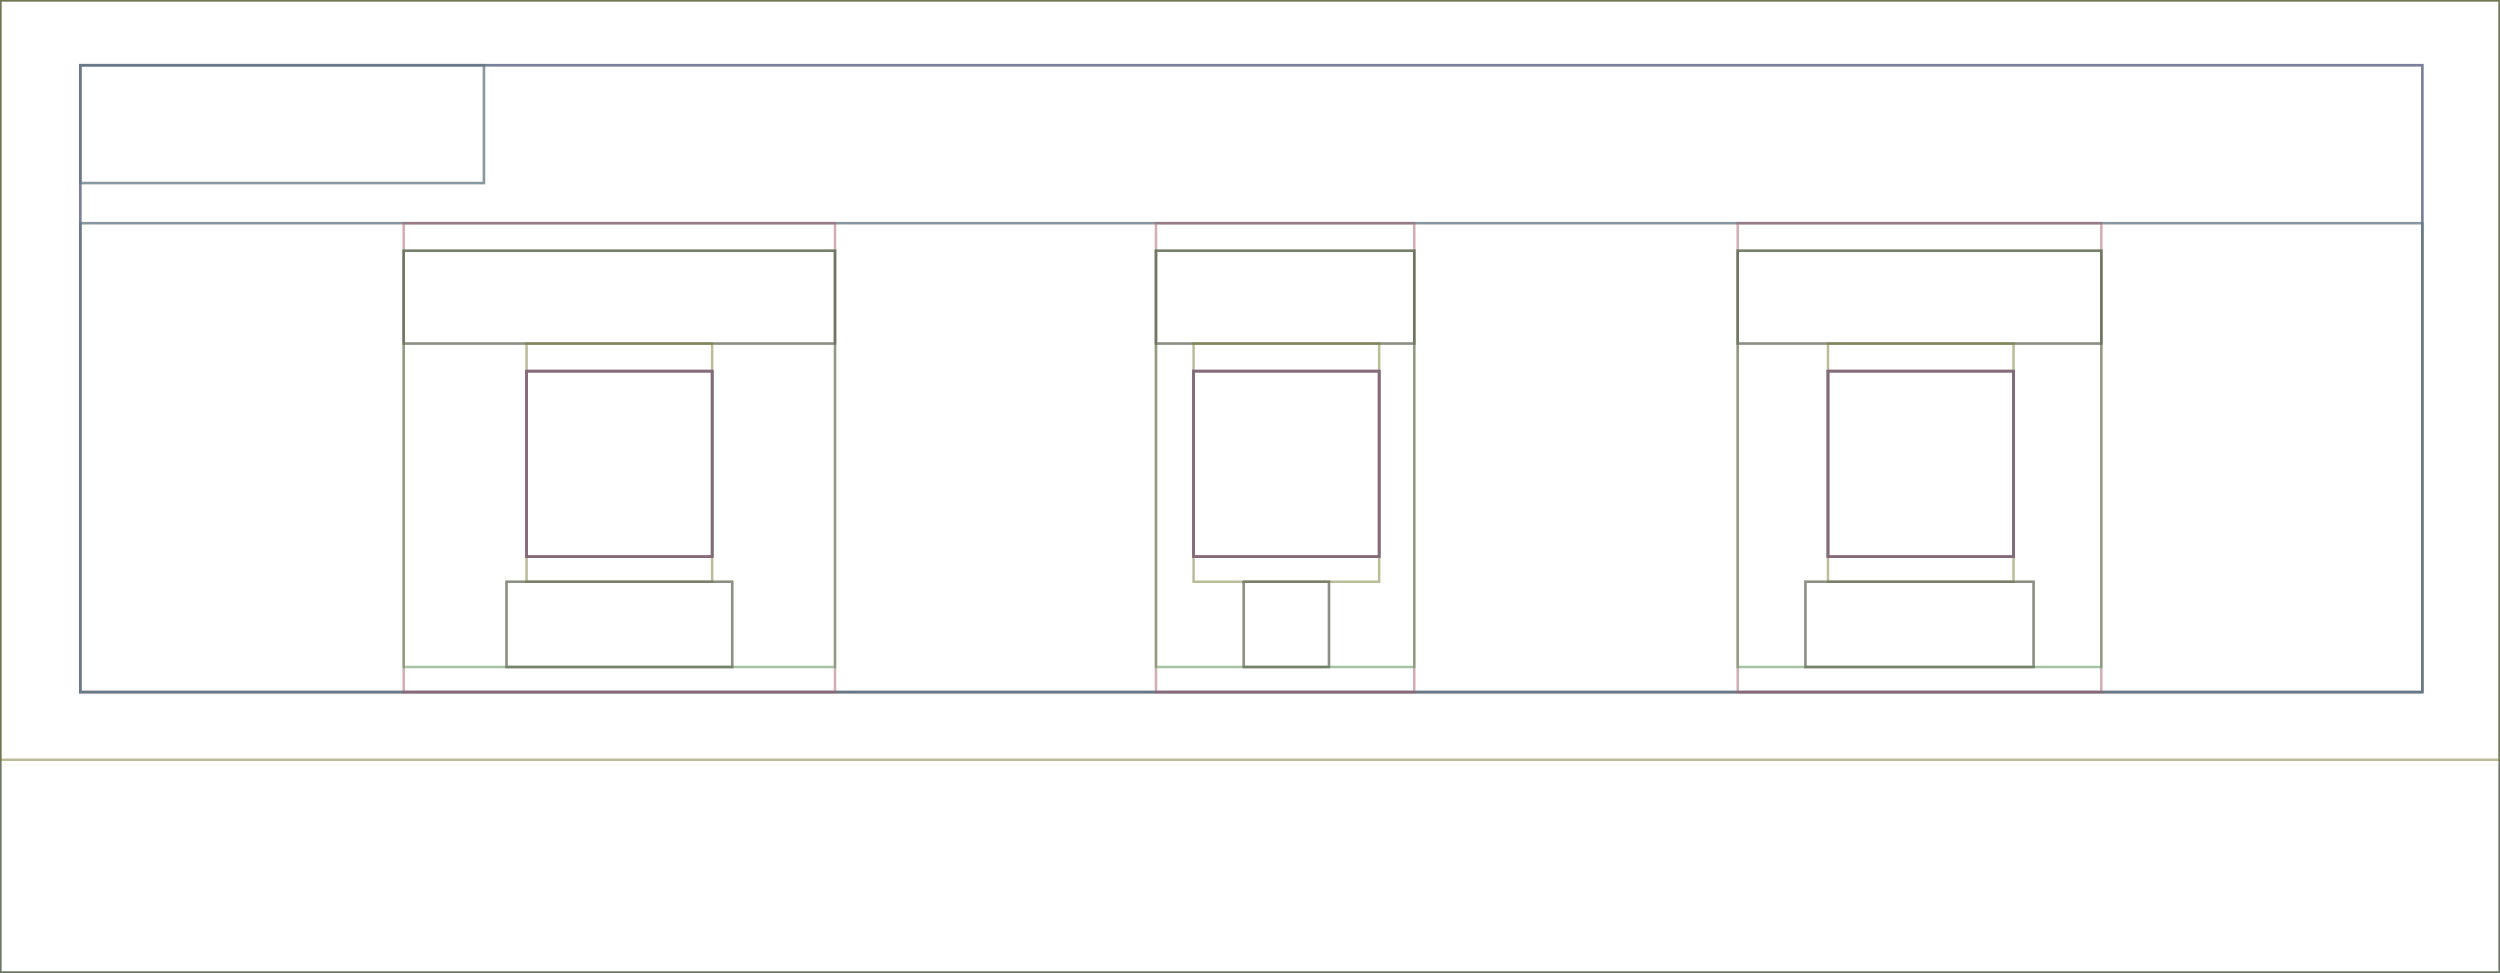
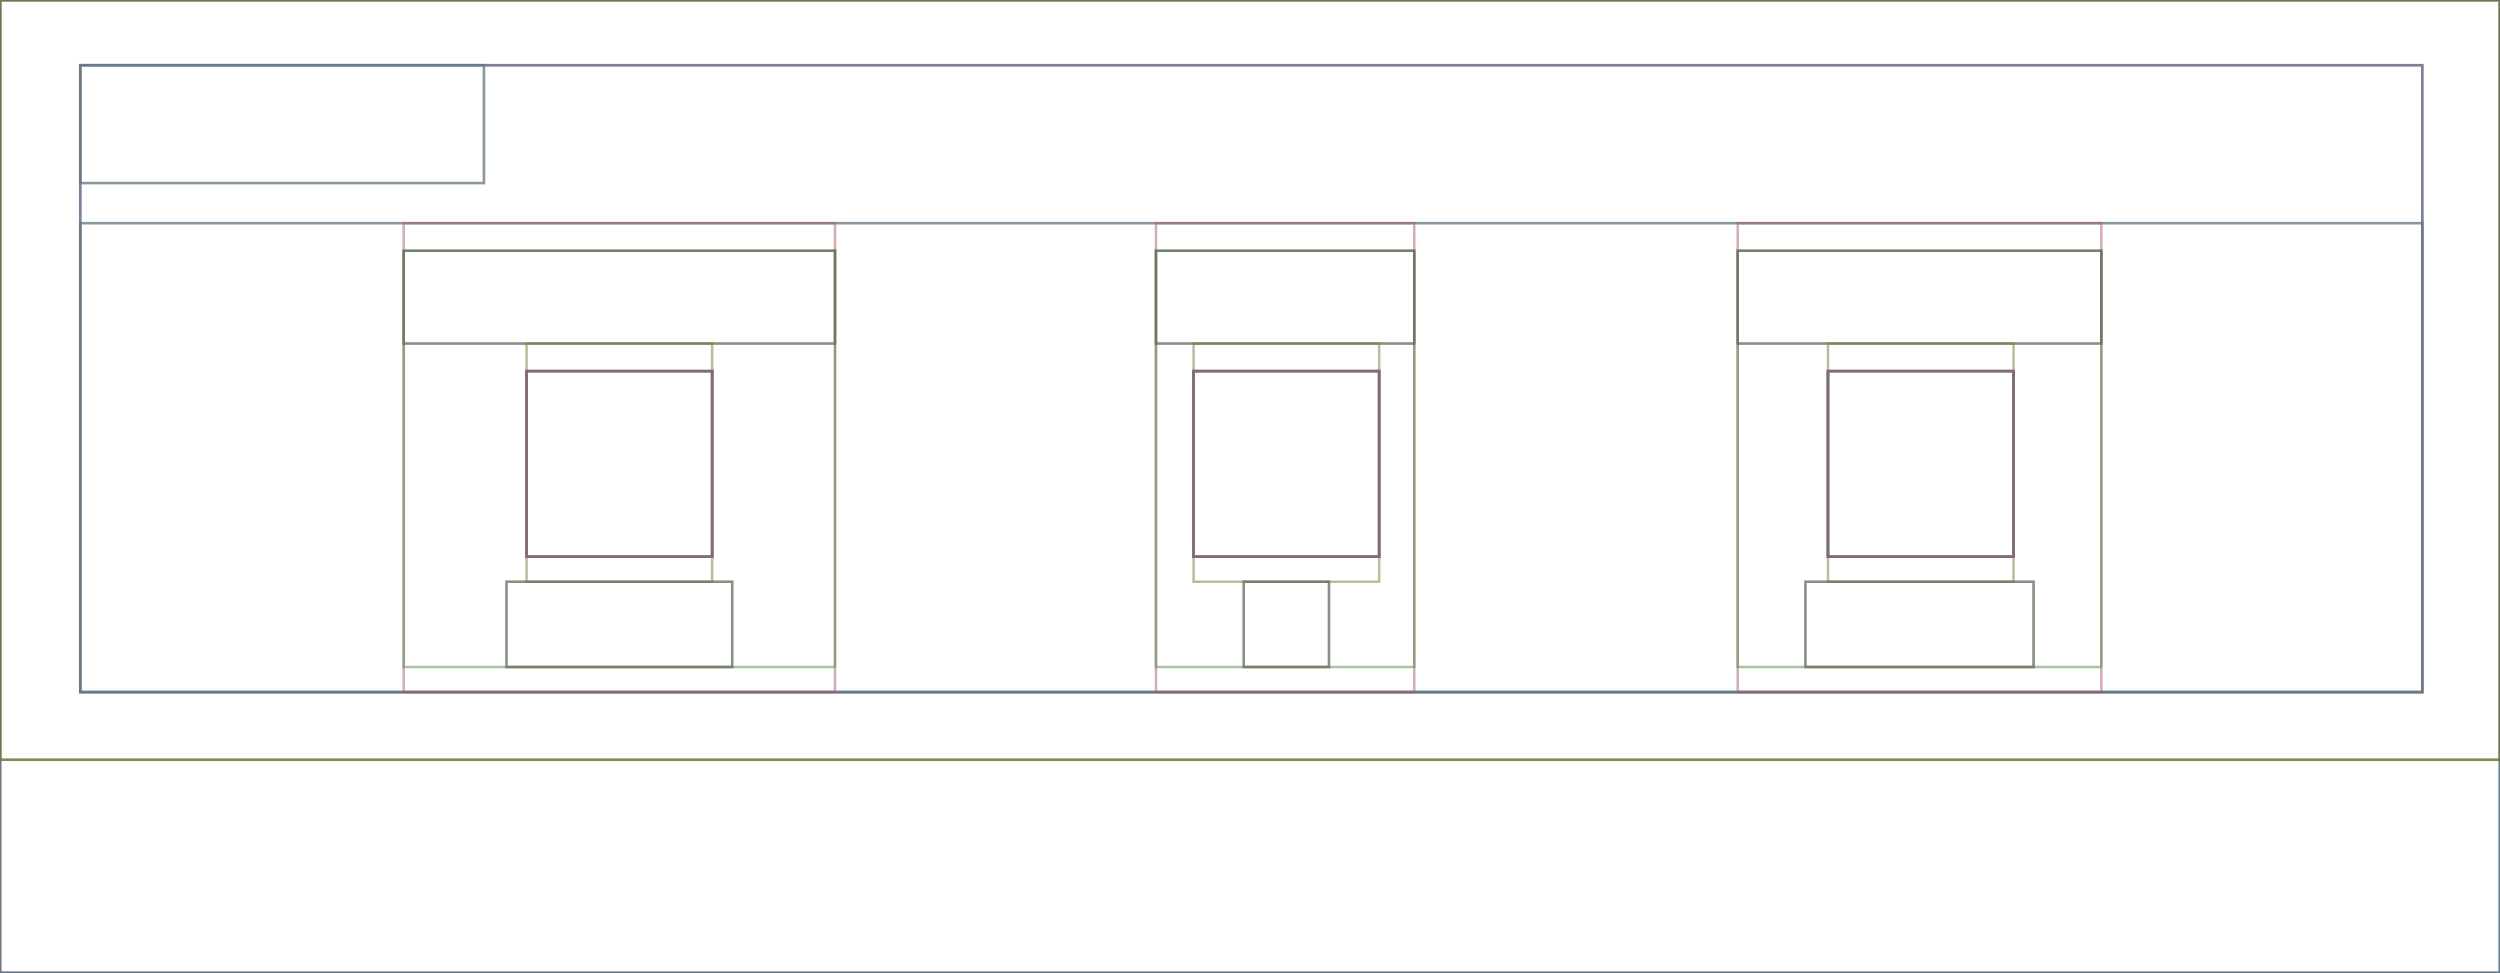
<svg xmlns="http://www.w3.org/2000/svg" viewBox="0 0 997 388" width="997" height="388" role="img" aria-label="Card/Glance-Light layout wireframe">
  <rect width="997" height="388" fill="#ffffff" />
  <g>
    <rect x="0" y="0" width="997" height="388" fill="none" fill-opacity="0" stroke="#5B6470" stroke-width="1" stroke-opacity="0.5" />
  </g>
  <g>
    <rect x="0" y="0" width="997" height="388" fill="none" fill-opacity="0" stroke="#2E7D6B" stroke-width="1" stroke-opacity="0.5" />
  </g>
  <g>
    <rect x="0" y="0" width="997" height="388" fill="none" fill-opacity="0" stroke="#8E6BA8" stroke-width="1" stroke-opacity="0.5" />
  </g>
  <g>
    <rect x="0" y="0" width="997" height="388" fill="none" fill-opacity="0" stroke="#B0813B" stroke-width="1" stroke-opacity="0.5" />
  </g>
  <g>
    <rect x="0" y="0" width="997" height="388" fill="none" fill-opacity="0" stroke="#3B72A8" stroke-width="1" stroke-opacity="0.5" />
  </g>
  <g>
-     <rect x="0" y="0" width="997" height="388" fill="none" fill-opacity="0" stroke="#A85B6B" stroke-width="1" stroke-opacity="0.5" />
+     <rect x="0" y="0" width="997" height="303" fill="none" fill-opacity="0" stroke="#A85B6B" stroke-width="1" stroke-opacity="0.5" />
  </g>
  <g>
-     <rect x="0" y="0" width="997" height="388" fill="none" fill-opacity="0" stroke="#4F8A4A" stroke-width="1" stroke-opacity="0.5" />
+     <rect x="0" y="0" width="997" height="303" fill="none" fill-opacity="0" stroke="#4F8A4A" stroke-width="1" stroke-opacity="0.5" />
  </g>
  <g>
    <rect x="0" y="0" width="997" height="303" fill="none" fill-opacity="0" stroke="#7A7A33" stroke-width="1" stroke-opacity="0.5" />
  </g>
  <g>
    <rect x="32" y="26" width="934" height="250" fill="none" fill-opacity="0" stroke="#5B6470" stroke-width="1" stroke-opacity="0.5" />
  </g>
  <g>
    <rect x="32" y="26" width="934" height="250" fill="none" fill-opacity="0" stroke="#2E7D6B" stroke-width="1" stroke-opacity="0.5" />
  </g>
  <g>
    <rect x="32" y="26" width="934" height="250" fill="none" fill-opacity="0" stroke="#8E6BA8" stroke-width="1" stroke-opacity="0.5" />
  </g>
  <g>
    <rect x="32" y="26" width="161" height="47" fill="none" fill-opacity="0" stroke="#B0813B" stroke-width="1" stroke-opacity="0.5" />
  </g>
  <g>
    <rect x="32" y="26" width="161" height="47" fill="none" fill-opacity="0" stroke="#3B72A8" stroke-width="1" stroke-opacity="0.5" />
  </g>
  <g>
    <rect x="32" y="89" width="934" height="187" fill="none" fill-opacity="0" stroke="#B0813B" stroke-width="1" stroke-opacity="0.5" />
  </g>
  <g>
    <rect x="32" y="89" width="934" height="187" fill="none" fill-opacity="0" stroke="#3B72A8" stroke-width="1" stroke-opacity="0.5" />
  </g>
  <g>
    <rect x="161" y="89" width="172" height="187" fill="none" fill-opacity="0" stroke="#A85B6B" stroke-width="1" stroke-opacity="0.5" />
  </g>
  <g>
    <rect x="161" y="100" width="172" height="166" fill="none" fill-opacity="0" stroke="#4F8A4A" stroke-width="1" stroke-opacity="0.5" />
  </g>
  <g>
    <rect x="161" y="100" width="172" height="37" fill="none" fill-opacity="0" stroke="#7A7A33" stroke-width="1" stroke-opacity="0.5" />
  </g>
  <g>
    <rect x="161" y="100" width="172" height="37" fill="none" fill-opacity="0" stroke="#5B6470" stroke-width="1" stroke-opacity="0.5" />
  </g>
  <g>
    <rect x="210" y="137" width="74" height="95" fill="none" fill-opacity="0" stroke="#7A7A33" stroke-width="1" stroke-opacity="0.5" />
  </g>
  <g>
    <rect x="210" y="148" width="74" height="74" fill="none" fill-opacity="0" stroke="#5B6470" stroke-width="1" stroke-opacity="0.5" />
  </g>
  <g>
    <rect x="210" y="148" width="74" height="74" fill="none" fill-opacity="0" stroke="#2E7D6B" stroke-width="1" stroke-opacity="0.5" />
  </g>
  <g>
    <rect x="210" y="148" width="74" height="74" fill="none" fill-opacity="0" stroke="#8E6BA8" stroke-width="1" stroke-opacity="0.5" />
  </g>
  <g>
    <rect x="210" y="148" width="74" height="74" fill="none" fill-opacity="0" stroke="#B0813B" stroke-width="1" stroke-opacity="0.5" />
  </g>
  <g>
    <rect x="210" y="148" width="74" height="74" fill="none" fill-opacity="0" stroke="#3B72A8" stroke-width="1" stroke-opacity="0.5" />
  </g>
  <g>
    <rect x="210" y="148" width="74" height="74" fill="none" fill-opacity="0" stroke="#A85B6B" stroke-width="1" stroke-opacity="0.5" />
  </g>
  <g>
    <rect x="202" y="232" width="90" height="34" fill="none" fill-opacity="0" stroke="#7A7A33" stroke-width="1" stroke-opacity="0.5" />
  </g>
  <g>
    <rect x="202" y="232" width="90" height="34" fill="none" fill-opacity="0" stroke="#5B6470" stroke-width="1" stroke-opacity="0.5" />
  </g>
  <g>
    <rect x="461" y="89" width="103" height="187" fill="none" fill-opacity="0" stroke="#A85B6B" stroke-width="1" stroke-opacity="0.5" />
  </g>
  <g>
    <rect x="461" y="100" width="103" height="166" fill="none" fill-opacity="0" stroke="#4F8A4A" stroke-width="1" stroke-opacity="0.5" />
  </g>
  <g>
    <rect x="461" y="100" width="103" height="37" fill="none" fill-opacity="0" stroke="#7A7A33" stroke-width="1" stroke-opacity="0.5" />
  </g>
  <g>
    <rect x="461" y="100" width="103" height="37" fill="none" fill-opacity="0" stroke="#5B6470" stroke-width="1" stroke-opacity="0.5" />
  </g>
  <g>
    <rect x="476" y="137" width="74" height="95" fill="none" fill-opacity="0" stroke="#7A7A33" stroke-width="1" stroke-opacity="0.5" />
  </g>
  <g>
    <rect x="476" y="148" width="74" height="74" fill="none" fill-opacity="0" stroke="#5B6470" stroke-width="1" stroke-opacity="0.5" />
  </g>
  <g>
    <rect x="476" y="148" width="74" height="74" fill="none" fill-opacity="0" stroke="#2E7D6B" stroke-width="1" stroke-opacity="0.5" />
  </g>
  <g>
    <rect x="476" y="148" width="74" height="74" fill="none" fill-opacity="0" stroke="#8E6BA8" stroke-width="1" stroke-opacity="0.5" />
  </g>
  <g>
    <rect x="476" y="148" width="74" height="74" fill="none" fill-opacity="0" stroke="#B0813B" stroke-width="1" stroke-opacity="0.5" />
  </g>
  <g>
    <rect x="476" y="148" width="74" height="74" fill="none" fill-opacity="0" stroke="#3B72A8" stroke-width="1" stroke-opacity="0.5" />
  </g>
  <g>
    <rect x="476" y="148" width="74" height="74" fill="none" fill-opacity="0" stroke="#A85B6B" stroke-width="1" stroke-opacity="0.5" />
  </g>
  <g>
    <rect x="496" y="232" width="34" height="34" fill="none" fill-opacity="0" stroke="#7A7A33" stroke-width="1" stroke-opacity="0.5" />
  </g>
  <g>
    <rect x="496" y="232" width="34" height="34" fill="none" fill-opacity="0" stroke="#5B6470" stroke-width="1" stroke-opacity="0.5" />
  </g>
  <g>
    <rect x="693" y="89" width="145" height="187" fill="none" fill-opacity="0" stroke="#A85B6B" stroke-width="1" stroke-opacity="0.5" />
  </g>
  <g>
    <rect x="693" y="100" width="145" height="166" fill="none" fill-opacity="0" stroke="#4F8A4A" stroke-width="1" stroke-opacity="0.5" />
  </g>
  <g>
    <rect x="693" y="100" width="145" height="37" fill="none" fill-opacity="0" stroke="#7A7A33" stroke-width="1" stroke-opacity="0.5" />
  </g>
  <g>
    <rect x="693" y="100" width="145" height="37" fill="none" fill-opacity="0" stroke="#5B6470" stroke-width="1" stroke-opacity="0.5" />
  </g>
  <g>
    <rect x="729" y="137" width="74" height="95" fill="none" fill-opacity="0" stroke="#7A7A33" stroke-width="1" stroke-opacity="0.5" />
  </g>
  <g>
    <rect x="729" y="148" width="74" height="74" fill="none" fill-opacity="0" stroke="#5B6470" stroke-width="1" stroke-opacity="0.5" />
  </g>
  <g>
    <rect x="729" y="148" width="74" height="74" fill="none" fill-opacity="0" stroke="#2E7D6B" stroke-width="1" stroke-opacity="0.5" />
  </g>
  <g>
    <rect x="729" y="148" width="74" height="74" fill="none" fill-opacity="0" stroke="#8E6BA8" stroke-width="1" stroke-opacity="0.5" />
  </g>
  <g>
    <rect x="729" y="148" width="74" height="74" fill="none" fill-opacity="0" stroke="#B0813B" stroke-width="1" stroke-opacity="0.5" />
  </g>
  <g>
    <rect x="729" y="148" width="74" height="74" fill="none" fill-opacity="0" stroke="#3B72A8" stroke-width="1" stroke-opacity="0.5" />
  </g>
  <g>
    <rect x="729" y="148" width="74" height="74" fill="none" fill-opacity="0" stroke="#A85B6B" stroke-width="1" stroke-opacity="0.5" />
  </g>
  <g>
    <rect x="720" y="232" width="91" height="34" fill="none" fill-opacity="0" stroke="#7A7A33" stroke-width="1" stroke-opacity="0.5" />
  </g>
  <g>
    <rect x="720" y="232" width="91" height="34" fill="none" fill-opacity="0" stroke="#5B6470" stroke-width="1" stroke-opacity="0.5" />
  </g>
</svg>
